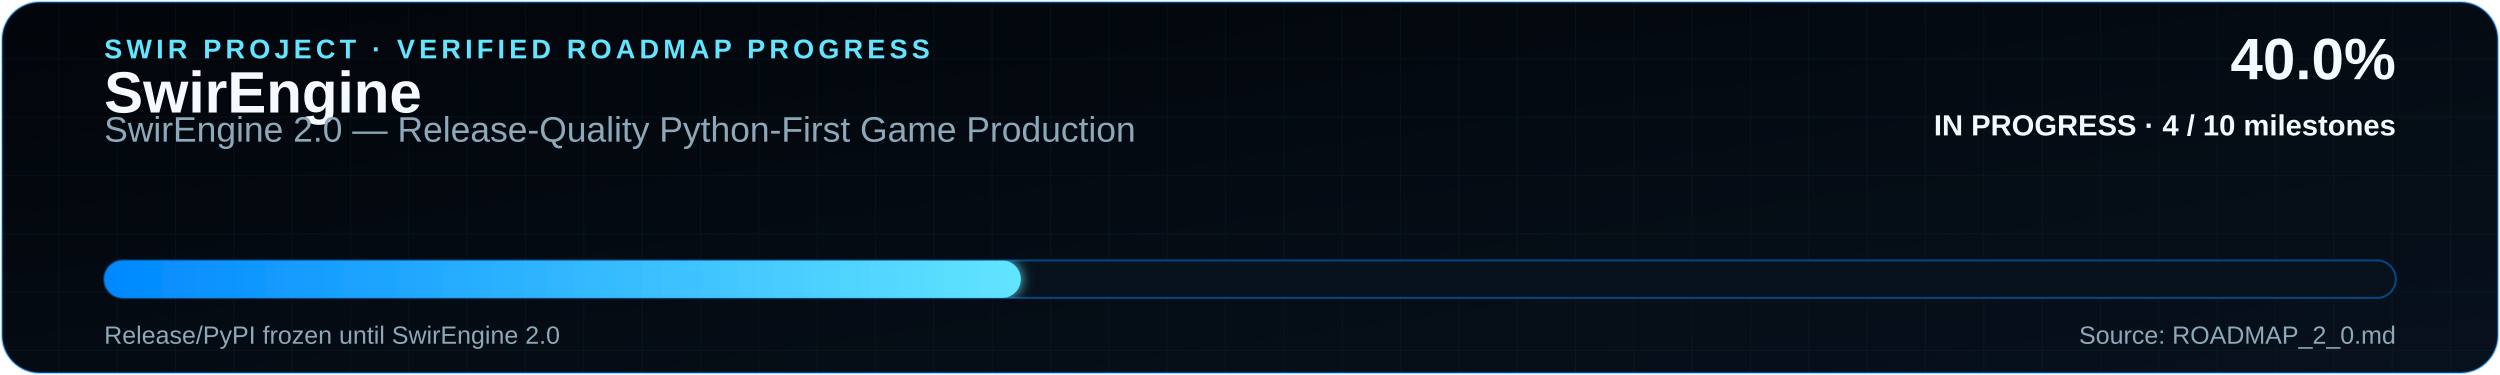
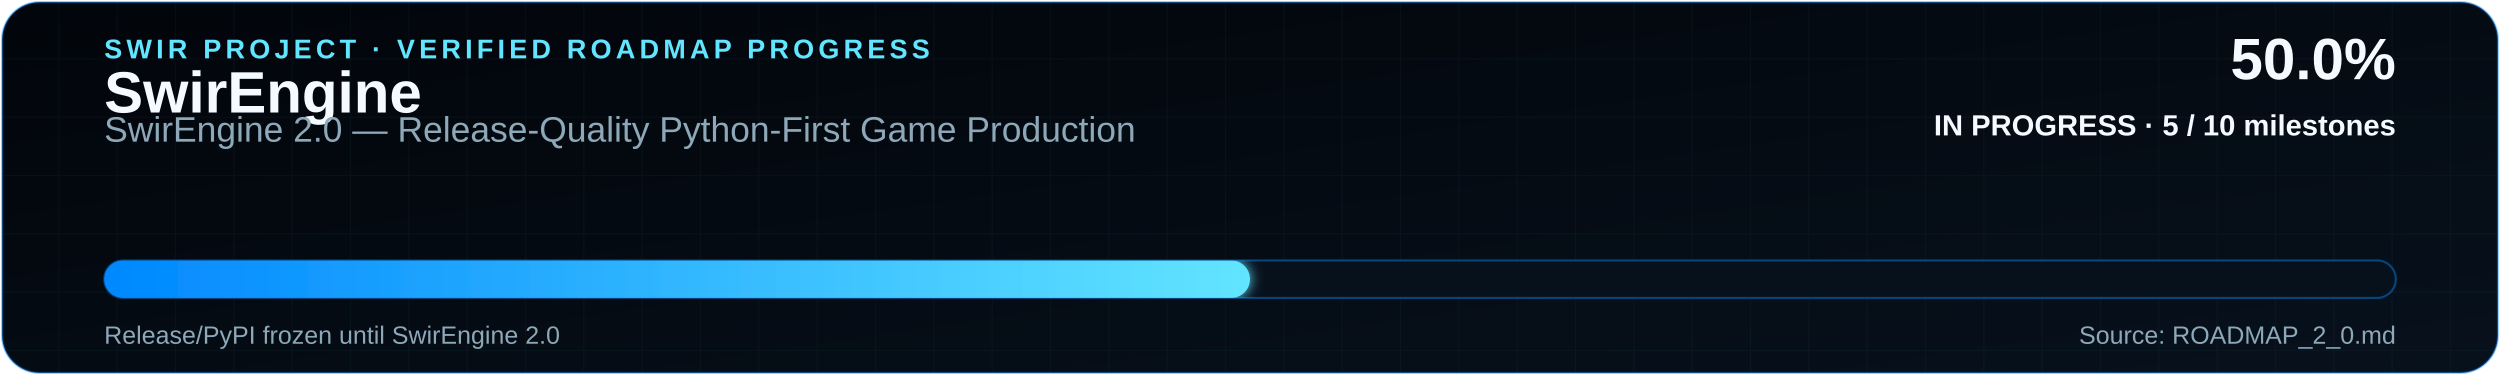
<svg xmlns="http://www.w3.org/2000/svg" width="1200" height="180" viewBox="0 0 1200 180" role="img" aria-labelledby="title desc">
  <defs>
    <linearGradient id="panel" x1="0" y1="0" x2="1" y2="1">
      <stop offset="0" stop-color="#02050A" />
      <stop offset="1" stop-color="#07111C" />
    </linearGradient>
    <linearGradient id="progressGradient" x1="0" y1="0" x2="1" y2="0">
      <stop offset="0" stop-color="#0088FF" />
      <stop offset="1" stop-color="#62E5FF" />
    </linearGradient>
    <filter id="softGlow" x="-10%" y="-80%" width="120%" height="260%">
      <feGaussianBlur stdDeviation="3" result="blur" />
      <feMerge>
        <feMergeNode in="blur" />
        <feMergeNode in="SourceGraphic" />
      </feMerge>
    </filter>
    <pattern id="grid" width="28" height="28" patternUnits="userSpaceOnUse">
      <path d="M 28 0 L 0 0 0 28" fill="none" stroke="#62E5FF" stroke-opacity="0.035" stroke-width="1" />
    </pattern>
    <clipPath id="trackClip">
      <rect x="50" y="125" width="1100" height="18" rx="9" />
    </clipPath>
    <style>
      text { font-family: "Segoe UI", Arial, sans-serif; }
      .label { fill: #62E5FF; font-size: 13px; font-weight: 700; letter-spacing: 2px; }
      .project { fill: #F4FAFF; font-size: 28px; font-weight: 700; }
      .scope { fill: #8DA8B8; font-size: 17px; }
      .meta { fill: #F4FAFF; font-size: 14px; font-weight: 600; }
      .release { fill: #8DA8B8; font-size: 12px; }
    </style>
  </defs>
  <rect x="1" y="1" width="1198" height="178" rx="18" fill="url(#panel)" stroke="#0088FF" stroke-opacity="0.42" />
  <rect x="1" y="1" width="1198" height="178" rx="18" fill="url(#grid)" />
  <text x="50" y="28" class="label">SWIR PROJECT · VERIFIED ROADMAP PROGRESS</text>
  <text x="50" y="54" class="project">SwirEngine</text>
  <text x="50" y="68" class="scope">SwirEngine 2.0 — Release-Quality Python-First Game Production</text>
-   <text x="1150" y="38" text-anchor="end" class="project">40.0%</text>
-   <text x="1150" y="65" text-anchor="end" class="meta">IN PROGRESS · 4 / 10 milestones</text>
+   <text x="1150" y="38" text-anchor="end" class="project">50.0%</text>
+   <text x="1150" y="65" text-anchor="end" class="meta">IN PROGRESS · 5 / 10 milestones</text>
  <rect x="50" y="125" width="1100" height="18" rx="9" fill="#07111C" stroke="#0088FF" stroke-opacity="0.45" />
-   <rect x="50" y="125" width="440" height="18" rx="9" fill="url(#progressGradient)" filter="url(#softGlow)" clip-path="url(#trackClip)" />
+   <rect x="50" y="125" width="550" height="18" rx="9" fill="url(#progressGradient)" filter="url(#softGlow)" clip-path="url(#trackClip)" />
  <text x="50" y="165" class="release">Release/PyPI frozen until SwirEngine 2.0</text>
  <text x="1150" y="165" text-anchor="end" class="release">Source: ROADMAP_2_0.md</text>
</svg>
